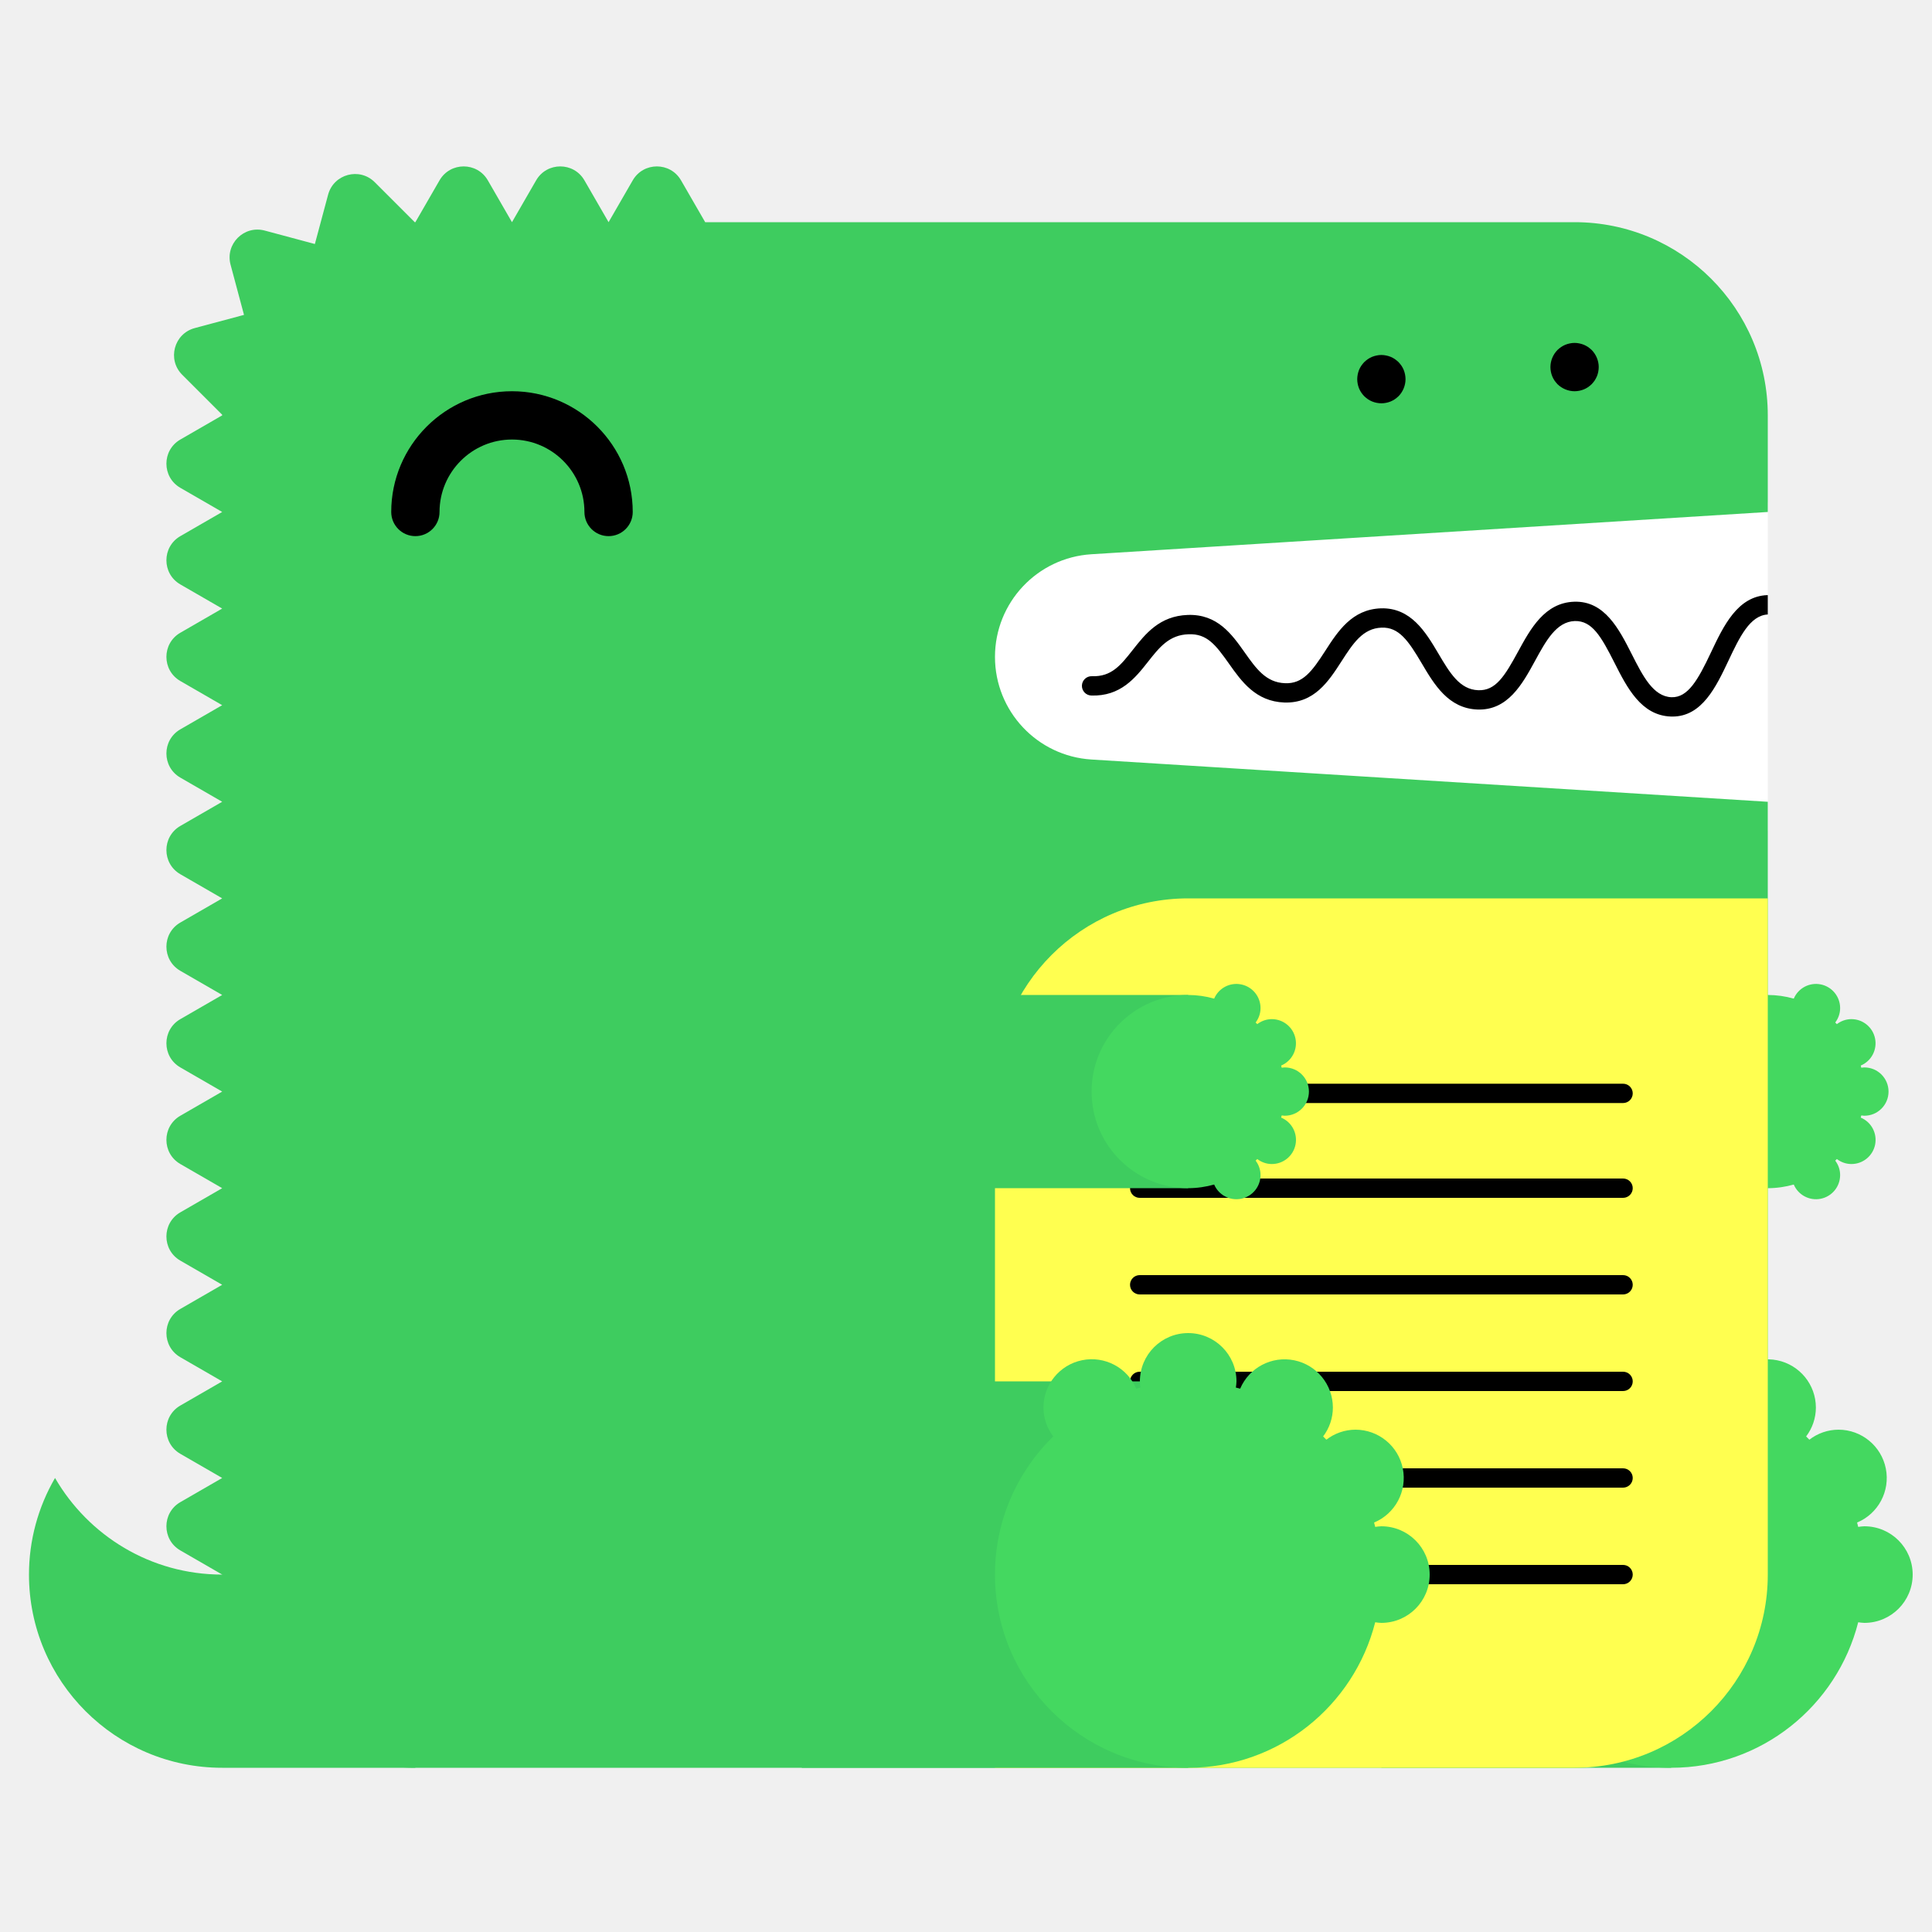
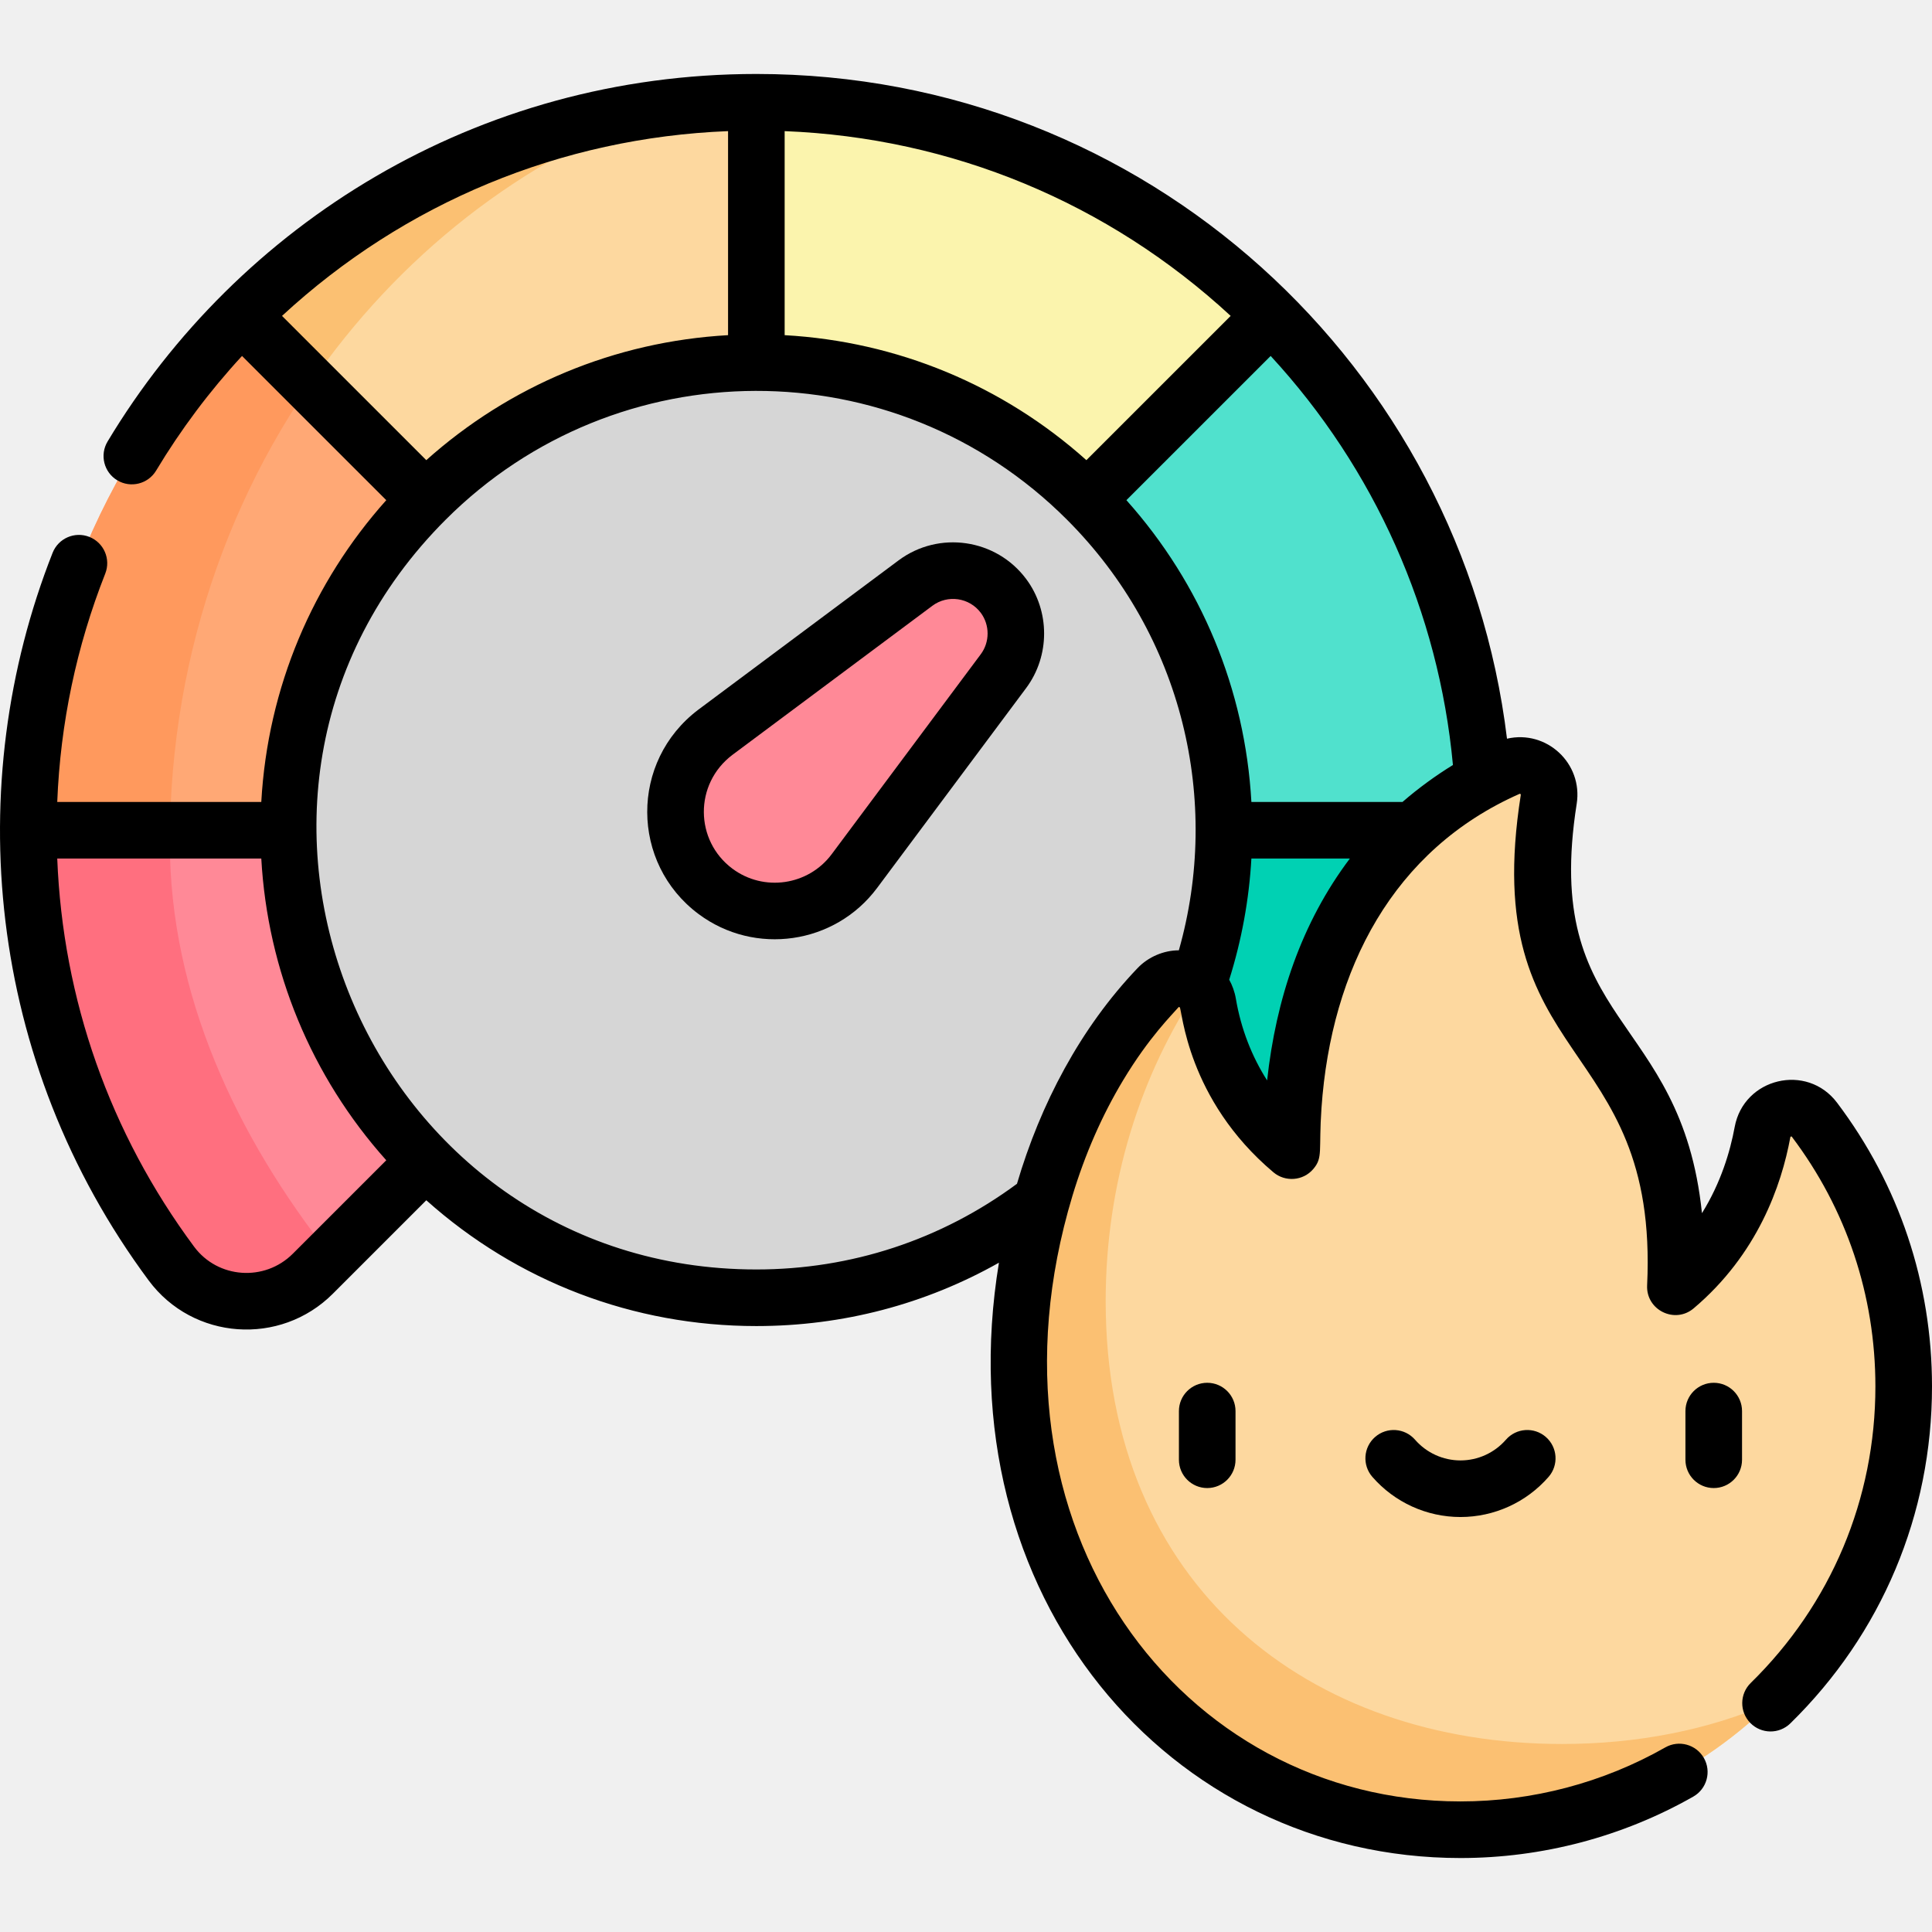
- <svg xmlns="http://www.w3.org/2000/svg" width="200" height="200" viewBox="0 0 200 200">
-   <g fill="none" fill-rule="evenodd">
-     <path fill="#FFF" d="M99 52h84v34H99z" />
-     <path d="M23 163c-7.398 0-13.843-4.027-17.303-10A19.886 19.886 0 0 0 3 163c0 11.046 8.954 20 20 20h20v-20H23z" fill="#3ECC5F" />
-     <path d="M112.98 57.376L183 53V43c0-11.046-8.954-20-20-20H73l-2.5-4.33c-1.112-1.925-3.889-1.925-5 0L63 23l-2.5-4.33c-1.111-1.925-3.889-1.925-5 0L53 23l-2.5-4.33c-1.111-1.925-3.889-1.925-5 0L43 23c-.022 0-.042.003-.065.003l-4.142-4.141c-1.57-1.571-4.252-.853-4.828 1.294l-1.369 5.104-5.192-1.392c-2.148-.575-4.111 1.389-3.535 3.536l1.39 5.193-5.102 1.367c-2.148.576-2.867 3.259-1.296 4.83l4.142 4.142c0 .021-.003.042-.003.064l-4.33 2.5c-1.925 1.111-1.925 3.889 0 5L23 53l-4.33 2.5c-1.925 1.111-1.925 3.889 0 5L23 63l-4.33 2.5c-1.925 1.111-1.925 3.889 0 5L23 73l-4.33 2.5c-1.925 1.111-1.925 3.889 0 5L23 83l-4.33 2.5c-1.925 1.111-1.925 3.889 0 5L23 93l-4.33 2.5c-1.925 1.111-1.925 3.889 0 5L23 103l-4.33 2.5c-1.925 1.111-1.925 3.889 0 5L23 113l-4.33 2.5c-1.925 1.111-1.925 3.889 0 5L23 123l-4.33 2.5c-1.925 1.111-1.925 3.889 0 5L23 133l-4.33 2.5c-1.925 1.111-1.925 3.889 0 5L23 143l-4.33 2.5c-1.925 1.111-1.925 3.889 0 5L23 153l-4.33 2.5c-1.925 1.111-1.925 3.889 0 5L23 163c0 11.046 8.954 20 20 20h120c11.046 0 20-8.954 20-20V83l-70.02-4.376A10.645 10.645 0 0 1 103 68c0-5.621 4.37-10.273 9.98-10.624" fill="#3ECC5F" />
-     <path fill="#3ECC5F" d="M143 183h30v-40h-30z" />
-     <path d="M193 158c-.219 0-.428.037-.639.064-.038-.15-.074-.301-.116-.451A5 5 0 0 0 190.32 148a4.96 4.96 0 0 0-3.016 1.036 26.531 26.531 0 0 0-.335-.336 4.955 4.955 0 0 0 1.011-2.987 5 5 0 0 0-9.599-1.959c-.148-.042-.297-.077-.445-.115.027-.211.064-.42.064-.639a5 5 0 0 0-5-5 5 5 0 0 0-5 5c0 .219.037.428.064.639-.148.038-.297.073-.445.115a4.998 4.998 0 0 0-9.599 1.959c0 1.125.384 2.151 1.011 2.987-3.717 3.632-6.031 8.693-6.031 14.3 0 11.046 8.954 20 20 20 9.339 0 17.16-6.41 19.361-15.064.211.027.42.064.639.064a5 5 0 0 0 5-5 5 5 0 0 0-5-5" fill="#44D860" />
-     <path fill="#3ECC5F" d="M153 123h30v-20h-30z" />
-     <path d="M193 115.5a2.5 2.5 0 1 0 0-5c-.109 0-.214.019-.319.032-.02-.075-.037-.15-.058-.225a2.501 2.501 0 0 0-.963-4.807c-.569 0-1.088.197-1.508.518a6.653 6.653 0 0 0-.168-.168c.314-.417.506-.931.506-1.494a2.5 2.5 0 0 0-4.8-.979A9.987 9.987 0 0 0 183 103c-5.522 0-10 4.478-10 10s4.478 10 10 10c.934 0 1.833-.138 2.69-.377a2.5 2.5 0 0 0 4.8-.979c0-.563-.192-1.077-.506-1.494.057-.055.113-.111.168-.168.42.321.939.518 1.508.518a2.5 2.5 0 0 0 .963-4.807c.021-.074.038-.15.058-.225.105.013.21.032.319.032" fill="#44D860" />
-     <path d="M63 55.5a2.5 2.5 0 0 1-2.5-2.5c0-4.136-3.364-7.5-7.5-7.5s-7.5 3.364-7.5 7.5a2.5 2.5 0 1 1-5 0c0-6.893 5.607-12.5 12.5-12.5S65.5 46.107 65.5 53a2.5 2.5 0 0 1-2.5 2.5" fill="#000" />
-     <path d="M103 183h60c11.046 0 20-8.954 20-20V93h-60c-11.046 0-20 8.954-20 20v70z" fill="#FFFF50" />
-     <path d="M168.02 124h-50.04a1 1 0 1 1 0-2h50.04a1 1 0 1 1 0 2m0 20h-50.04a1 1 0 1 1 0-2h50.04a1 1 0 1 1 0 2m0 20h-50.04a1 1 0 1 1 0-2h50.04a1 1 0 1 1 0 2m0-49.814h-50.04a1 1 0 1 1 0-2h50.04a1 1 0 1 1 0 2m0 19.814h-50.04a1 1 0 1 1 0-2h50.04a1 1 0 1 1 0 2m0 20h-50.04a1 1 0 1 1 0-2h50.04a1 1 0 1 1 0 2M183 61.611c-.012 0-.022-.006-.034-.005-3.09.105-4.552 3.196-5.842 5.923-1.346 2.85-2.387 4.703-4.093 4.647-1.889-.068-2.969-2.202-4.113-4.46-1.314-2.594-2.814-5.536-5.963-5.426-3.046.104-4.513 2.794-5.807 5.167-1.377 2.528-2.314 4.065-4.121 3.994-1.927-.07-2.951-1.805-4.136-3.813-1.321-2.236-2.848-4.75-5.936-4.664-2.994.103-4.465 2.385-5.763 4.4-1.373 2.13-2.335 3.428-4.165 3.351-1.973-.07-2.992-1.51-4.171-3.177-1.324-1.873-2.816-3.993-5.895-3.89-2.928.1-4.399 1.97-5.696 3.618-1.232 1.564-2.194 2.802-4.229 2.724a1 1 0 0 0-.072 2c3.017.101 4.545-1.8 5.872-3.487 1.177-1.496 2.193-2.787 4.193-2.855 1.926-.082 2.829 1.115 4.195 3.045 1.297 1.834 2.769 3.914 5.731 4.021 3.103.104 4.596-2.215 5.918-4.267 1.182-1.834 2.202-3.417 4.15-3.484 1.793-.067 2.769 1.35 4.145 3.681 1.297 2.197 2.766 4.686 5.787 4.796 3.125.108 4.634-2.62 5.949-5.035 1.139-2.088 2.214-4.06 4.119-4.126 1.793-.042 2.728 1.595 4.111 4.33 1.292 2.553 2.757 5.445 5.825 5.556l.169.003c3.064 0 4.518-3.075 5.805-5.794 1.139-2.41 2.217-4.68 4.067-4.773v-2z" fill="#000" />
-     <path fill="#3ECC5F" d="M83 183h40v-40H83z" />
-     <path d="M143 158c-.219 0-.428.037-.639.064-.038-.15-.074-.301-.116-.451A5 5 0 0 0 140.32 148a4.96 4.96 0 0 0-3.016 1.036 26.531 26.531 0 0 0-.335-.336 4.955 4.955 0 0 0 1.011-2.987 5 5 0 0 0-9.599-1.959c-.148-.042-.297-.077-.445-.115.027-.211.064-.42.064-.639a5 5 0 0 0-5-5 5 5 0 0 0-5 5c0 .219.037.428.064.639-.148.038-.297.073-.445.115a4.998 4.998 0 0 0-9.599 1.959c0 1.125.384 2.151 1.011 2.987-3.717 3.632-6.031 8.693-6.031 14.3 0 11.046 8.954 20 20 20 9.339 0 17.16-6.41 19.361-15.064.211.027.42.064.639.064a5 5 0 0 0 5-5 5 5 0 0 0-5-5" fill="#44D860" />
-     <path fill="#3ECC5F" d="M83 123h40v-20H83z" />
-     <path d="M133 115.5a2.5 2.5 0 1 0 0-5c-.109 0-.214.019-.319.032-.02-.075-.037-.15-.058-.225a2.501 2.501 0 0 0-.963-4.807c-.569 0-1.088.197-1.508.518a6.653 6.653 0 0 0-.168-.168c.314-.417.506-.931.506-1.494a2.5 2.5 0 0 0-4.8-.979A9.987 9.987 0 0 0 123 103c-5.522 0-10 4.478-10 10s4.478 10 10 10c.934 0 1.833-.138 2.69-.377a2.5 2.5 0 0 0 4.8-.979c0-.563-.192-1.077-.506-1.494.057-.055.113-.111.168-.168.42.321.939.518 1.508.518a2.5 2.5 0 0 0 .963-4.807c.021-.074.038-.15.058-.225.105.013.21.032.319.032" fill="#44D860" />
-     <path d="M143 41.75c-.16 0-.33-.02-.49-.05a2.52 2.52 0 0 1-.47-.14c-.15-.06-.29-.14-.431-.23-.13-.09-.259-.2-.38-.31-.109-.12-.219-.24-.309-.38s-.17-.28-.231-.43a2.619 2.619 0 0 1-.189-.96c0-.16.02-.33.05-.49.03-.16.08-.31.139-.47.061-.15.141-.29.231-.43.09-.13.2-.26.309-.38.121-.11.25-.22.38-.31.141-.09.281-.17.431-.23.149-.06.31-.11.47-.14.32-.07.65-.07.98 0 .159.03.32.08.47.14.149.06.29.14.43.23.13.09.259.2.38.31.11.12.22.25.31.38.09.14.17.28.23.43.06.16.11.31.14.47.029.16.05.33.05.49 0 .66-.271 1.31-.73 1.77-.121.11-.25.22-.38.31-.14.09-.281.17-.43.23a2.565 2.565 0 0 1-.96.19m20-1.25c-.66 0-1.3-.27-1.771-.73a3.802 3.802 0 0 1-.309-.38c-.09-.14-.17-.28-.231-.43a2.619 2.619 0 0 1-.189-.96c0-.66.27-1.3.729-1.77.121-.11.25-.22.38-.31.141-.09.281-.17.431-.23.149-.06.31-.11.47-.14.32-.07.66-.07.98 0 .159.03.32.08.47.14.149.06.29.14.43.23.13.09.259.2.38.31.459.47.73 1.11.73 1.77 0 .16-.021.33-.05.49-.03.16-.08.32-.14.47-.07.15-.14.29-.23.43-.09.13-.2.26-.31.38-.121.11-.25.22-.38.31-.14.09-.281.17-.43.23a2.565 2.565 0 0 1-.96.19" fill="#000" />
+ <svg xmlns="http://www.w3.org/2000/svg" id="Capa_1" height="512" viewBox="0 0 512 512" width="512">
+   <g>
+     <g>
+       <path d="m288.042 307.634 29.92 29.92c10.704 10.704 28.459 9.471 37.481-2.684 23.818-32.091 37.904-71.828 37.904-114.849l-35.79-22.016-33.224 22.016z" fill="#00d1b3" />
+       <path d="m200.428 96.106-20.052-33.448 20.052-35.565c53.272 0 101.5 21.591 136.409 56.51v.009l-6.35 40.567-42.446 8.218z" fill="#fbf4ad" />
+       <path d="m76.514 220.02-30.254 22.279-38.76-22.279c0-53.272 21.591-101.5 56.51-136.409l41.311 7.961 7.485 40.825z" fill="#ffa875" />
+       <path d="m45.01 223.26c0-51.369 17.636-98.324 46.772-134.297l-27.772-5.352c-34.919 34.909-56.51 83.137-56.51 136.409l38.76 22.278.065-.047c-.849-6.254-1.315-12.586-1.315-18.991z" fill="#ff995d" />
+       <path d="m112.805 132.397-48.795-48.786v-.009c34.909-34.919 83.136-56.51 136.418-56.51v69.014z" fill="#fdd89f" />
+       <path d="m76.514 220.02h-69.014c0 43.022 14.086 82.758 37.904 114.849 9.022 12.155 26.777 13.388 37.481 2.684l29.92-29.92z" fill="#ff8997" />
+       <path d="m288.042 132.397 48.795-48.786c34.919 34.909 56.51 83.136 56.51 136.409h-69.014z" fill="#50e1cd" />
+       <path d="m324.333 220.02c0 34.218-13.867 65.19-36.291 87.614s-53.395 36.291-87.614 36.291c-34.218 0-65.199-13.867-87.623-36.291s-36.291-53.395-36.291-87.614 13.867-65.199 36.291-87.623 53.405-36.291 87.623-36.291 65.19 13.867 87.614 36.291 36.291 53.405 36.291 87.623z" fill="#d6d6d6" />
+       <path d="m189.594 194.037 53.001-39.516c7.381-5.503 17.825-3.981 23.328 3.4 4.51 6.049 4.286 14.17 0 19.928l-39.516 53.001c-8.684 11.647-25.165 14.049-36.813 5.366-13.907-10.37-14.301-31.401 0-42.179z" fill="#ff8997" />
+       <path d="m480.846 296.74c-4.047-5.362-12.55-3.315-13.766 3.292-2.231 12.12-8.094 28.308-23.088 40.972 3.338-70.127-44.437-60.08-33.566-129.159.957-6.083-5.158-10.801-10.792-8.314-20.456 9.031-57.325 34.579-57.325 101.42-14.889-12.538-20.32-27.894-22.206-39.081-1.062-6.301-8.819-8.739-13.234-4.12-14.13 14.785-23.961 33.437-29.865 53.032-11.842 39.301-9.603 82.498 13.23 117.449 21.358 32.692 57.688 52.677 96.799 52.677 64.874 0 117.464-52.591 117.464-117.465.003-26.545-8.802-51.033-23.651-70.703z" fill="#fdd89f" />
+       <path d="m45.01 223.26c0-1.083.023-2.161.038-3.24h-37.548c0 43.021 14.086 82.758 37.904 114.849 9.022 12.155 26.777 13.388 37.481 2.684l4.757-4.757c-25.028-31.687-42.632-69.251-42.632-109.536z" fill="#ff6f7f" />
+       <g fill="#fbc072">
+         <path d="m176.218 28.6c-43.6 5.458-82.672 25.457-112.209 55.001v.009l18.195 18.192c23.265-33.835 55.998-59.731 94.014-73.202z" />
+         <path d="m413.948 462.174c-66.789 0-120.932-41.498-120.932-117.359 0-31.323 9.237-60.19 24.777-83.298-2.904-2.751-7.763-3.073-10.922.232-14.13 14.785-23.961 33.437-29.865 53.032-11.842 39.301-9.603 82.498 13.23 117.449 21.358 32.692 57.688 52.677 96.799 52.677 32.06 0 61.114-12.849 82.309-33.672-16.596 7.228-35.43 10.939-55.396 10.939z" />
+       </g>
+     </g>
+     <g>
+       <path d="m238.125 148.512-52.999 39.514c-.01.008-.021.016-.031.023-18.218 13.73-17.984 40.747.031 54.178 14.912 11.119 36.141 8.079 47.306-6.895l39.518-53.004c6.334-8.51 6.332-20.389-.004-28.887-7.965-10.682-23.137-12.895-33.821-4.929zm21.797 24.857-39.514 52.999c-6.198 8.313-18.003 10.033-26.316 3.836-9.974-7.436-10.205-22.444.017-30.164l52.982-39.502c4.053-3.022 9.81-2.183 12.831 1.871 2.403 3.223 2.402 7.732 0 10.96z" />
+       <path d="m312.426 373.953v12.897c0 4.142 3.358 7.5 7.5 7.5s7.5-3.358 7.5-7.5v-12.897c0-4.142-3.358-7.5-7.5-7.5s-7.5 3.358-7.5 7.5z" />
+       <path d="m446.658 373.953v12.897c0 4.142 3.358 7.5 7.5 7.5s7.5-3.358 7.5-7.5v-12.897c0-4.142-3.358-7.5-7.5-7.5s-7.5 3.358-7.5 7.5z" />
+       <path d="m399.082 381.539c-3.039 3.488-7.428 5.489-12.04 5.489s-9.001-2-12.041-5.489c-2.722-3.123-7.458-3.448-10.582-.727-3.122 2.721-3.448 7.459-.727 10.581 5.889 6.758 14.4 10.633 23.349 10.633s17.46-3.876 23.349-10.634c2.721-3.122 2.396-7.86-.727-10.581-3.122-2.721-7.86-2.395-10.581.728z" />
+       <path d="m88.208 342.852 24.769-24.769c24.101 21.549 54.874 33.337 87.466 33.337 22.865 0 44.761-5.775 64.285-16.79-14.545 88.412 45.157 157.766 122.314 157.766 21.644 0 42.979-5.628 61.697-16.277 3.6-2.048 4.858-6.627 2.81-10.227s-6.628-4.858-10.227-2.81c-16.462 9.365-35.232 14.315-54.281 14.315-74.047 0-129.326-72.566-102.843-160.455 3.337-11.073 7.871-21.39 13.417-30.617 6.965-11.586 13.138-17.551 14.767-19.465.045-.008.168.012.256.083.671.533 1.828 24.354 24.849 43.741 3.075 2.587 7.811 2.316 10.529-.86 2.658-3.106 1.403-4.82 2.19-16.181 2.582-36.922 19.03-68.492 52.463-83.25.203-.09.391.049.354.287-11.435 72.662 36.659 63.234 33.482 129.962-.31 6.527 7.333 10.306 12.331 6.086 16.909-14.283 23.267-32.541 25.622-45.342.014-.078.032-.117.036-.124.048-.057.236-.105.292-.091 0 0 .028.02.076.083 14.483 19.187 22.138 42.072 22.138 66.182 0 29.8-11.732 57.701-33.036 78.563-2.959 2.898-3.009 7.646-.111 10.605s7.646 3.009 10.605.111c24.21-23.705 37.542-55.411 37.542-89.277 0-27.397-8.702-53.407-25.166-75.218-7.982-10.574-24.729-6.573-27.127 6.452-1.2 6.521-3.662 14.772-8.67 22.835-5.518-53.399-42.487-49.46-33.197-108.494 1.686-10.713-7.972-19.664-18.471-17.252-11.912-98.306-95.397-176.158-198.927-176.158-74.081 0-137.324 39.776-171.929 97.393-2.133 3.551-.983 8.158 2.567 10.291s8.158.982 10.291-2.568c6.534-10.878 14.173-21.072 22.767-30.388 7.868 7.866 30.741 30.735 38.227 38.22-19.435 21.734-31.417 49.557-33.122 79.971h-54.073c.825-20.857 5.094-41.179 12.723-60.513 1.52-3.853-.371-8.209-4.223-9.729-3.853-1.52-8.209.371-9.729 4.223-24.193 61.316-17.633 134.768 25.463 192.832 11.743 15.823 34.865 17.457 48.804 3.517zm181.301-29.136c-20.106 14.864-43.932 22.706-69.067 22.706-103.085 0-155.807-125.221-82.316-198.716 45.206-45.204 118.856-45.767 164.623 0 30.853 30.854 40.864 74.692 29.657 114.135-3.954.01-8.042 1.688-10.945 4.725 0 0-.001.001-.002.002-15.14 15.841-25.743 36.044-31.95 57.148zm-61.568-278.966c44.223 1.748 85.7 18.93 118.198 48.968-3.579 3.579-28.886 28.88-38.235 38.227-22.178-19.834-50.115-31.445-79.963-33.122zm117.813 224.885c3.302-10.477 5.278-21.347 5.876-32.114h26.1c-12.868 17.057-19.587 37.306-21.931 58.801-4.022-6.301-6.93-13.636-8.29-21.699-.295-1.747-.949-3.55-1.755-4.988zm45.931-47.113h-40.053c-1.667-29.744-13.24-57.74-33.122-79.971 4.646-4.645 33.424-33.416 38.228-38.22 27.569 29.879 44.555 67.958 48.304 108.404-4.462 2.727-9.219 6.183-13.357 9.787zm-178.743-177.772v54.072c-30.047 1.69-57.972 13.443-79.972 33.123l-38.234-38.227c32.498-30.037 73.979-47.22 118.206-48.968zm-123.699 192.771c1.664 29.699 13.248 57.754 33.122 79.962l-24.763 24.763c-7.489 7.488-19.884 6.597-26.154-1.85-22.339-30.098-34.805-65.524-36.278-102.875z" />
+     </g>
  </g>
</svg>
